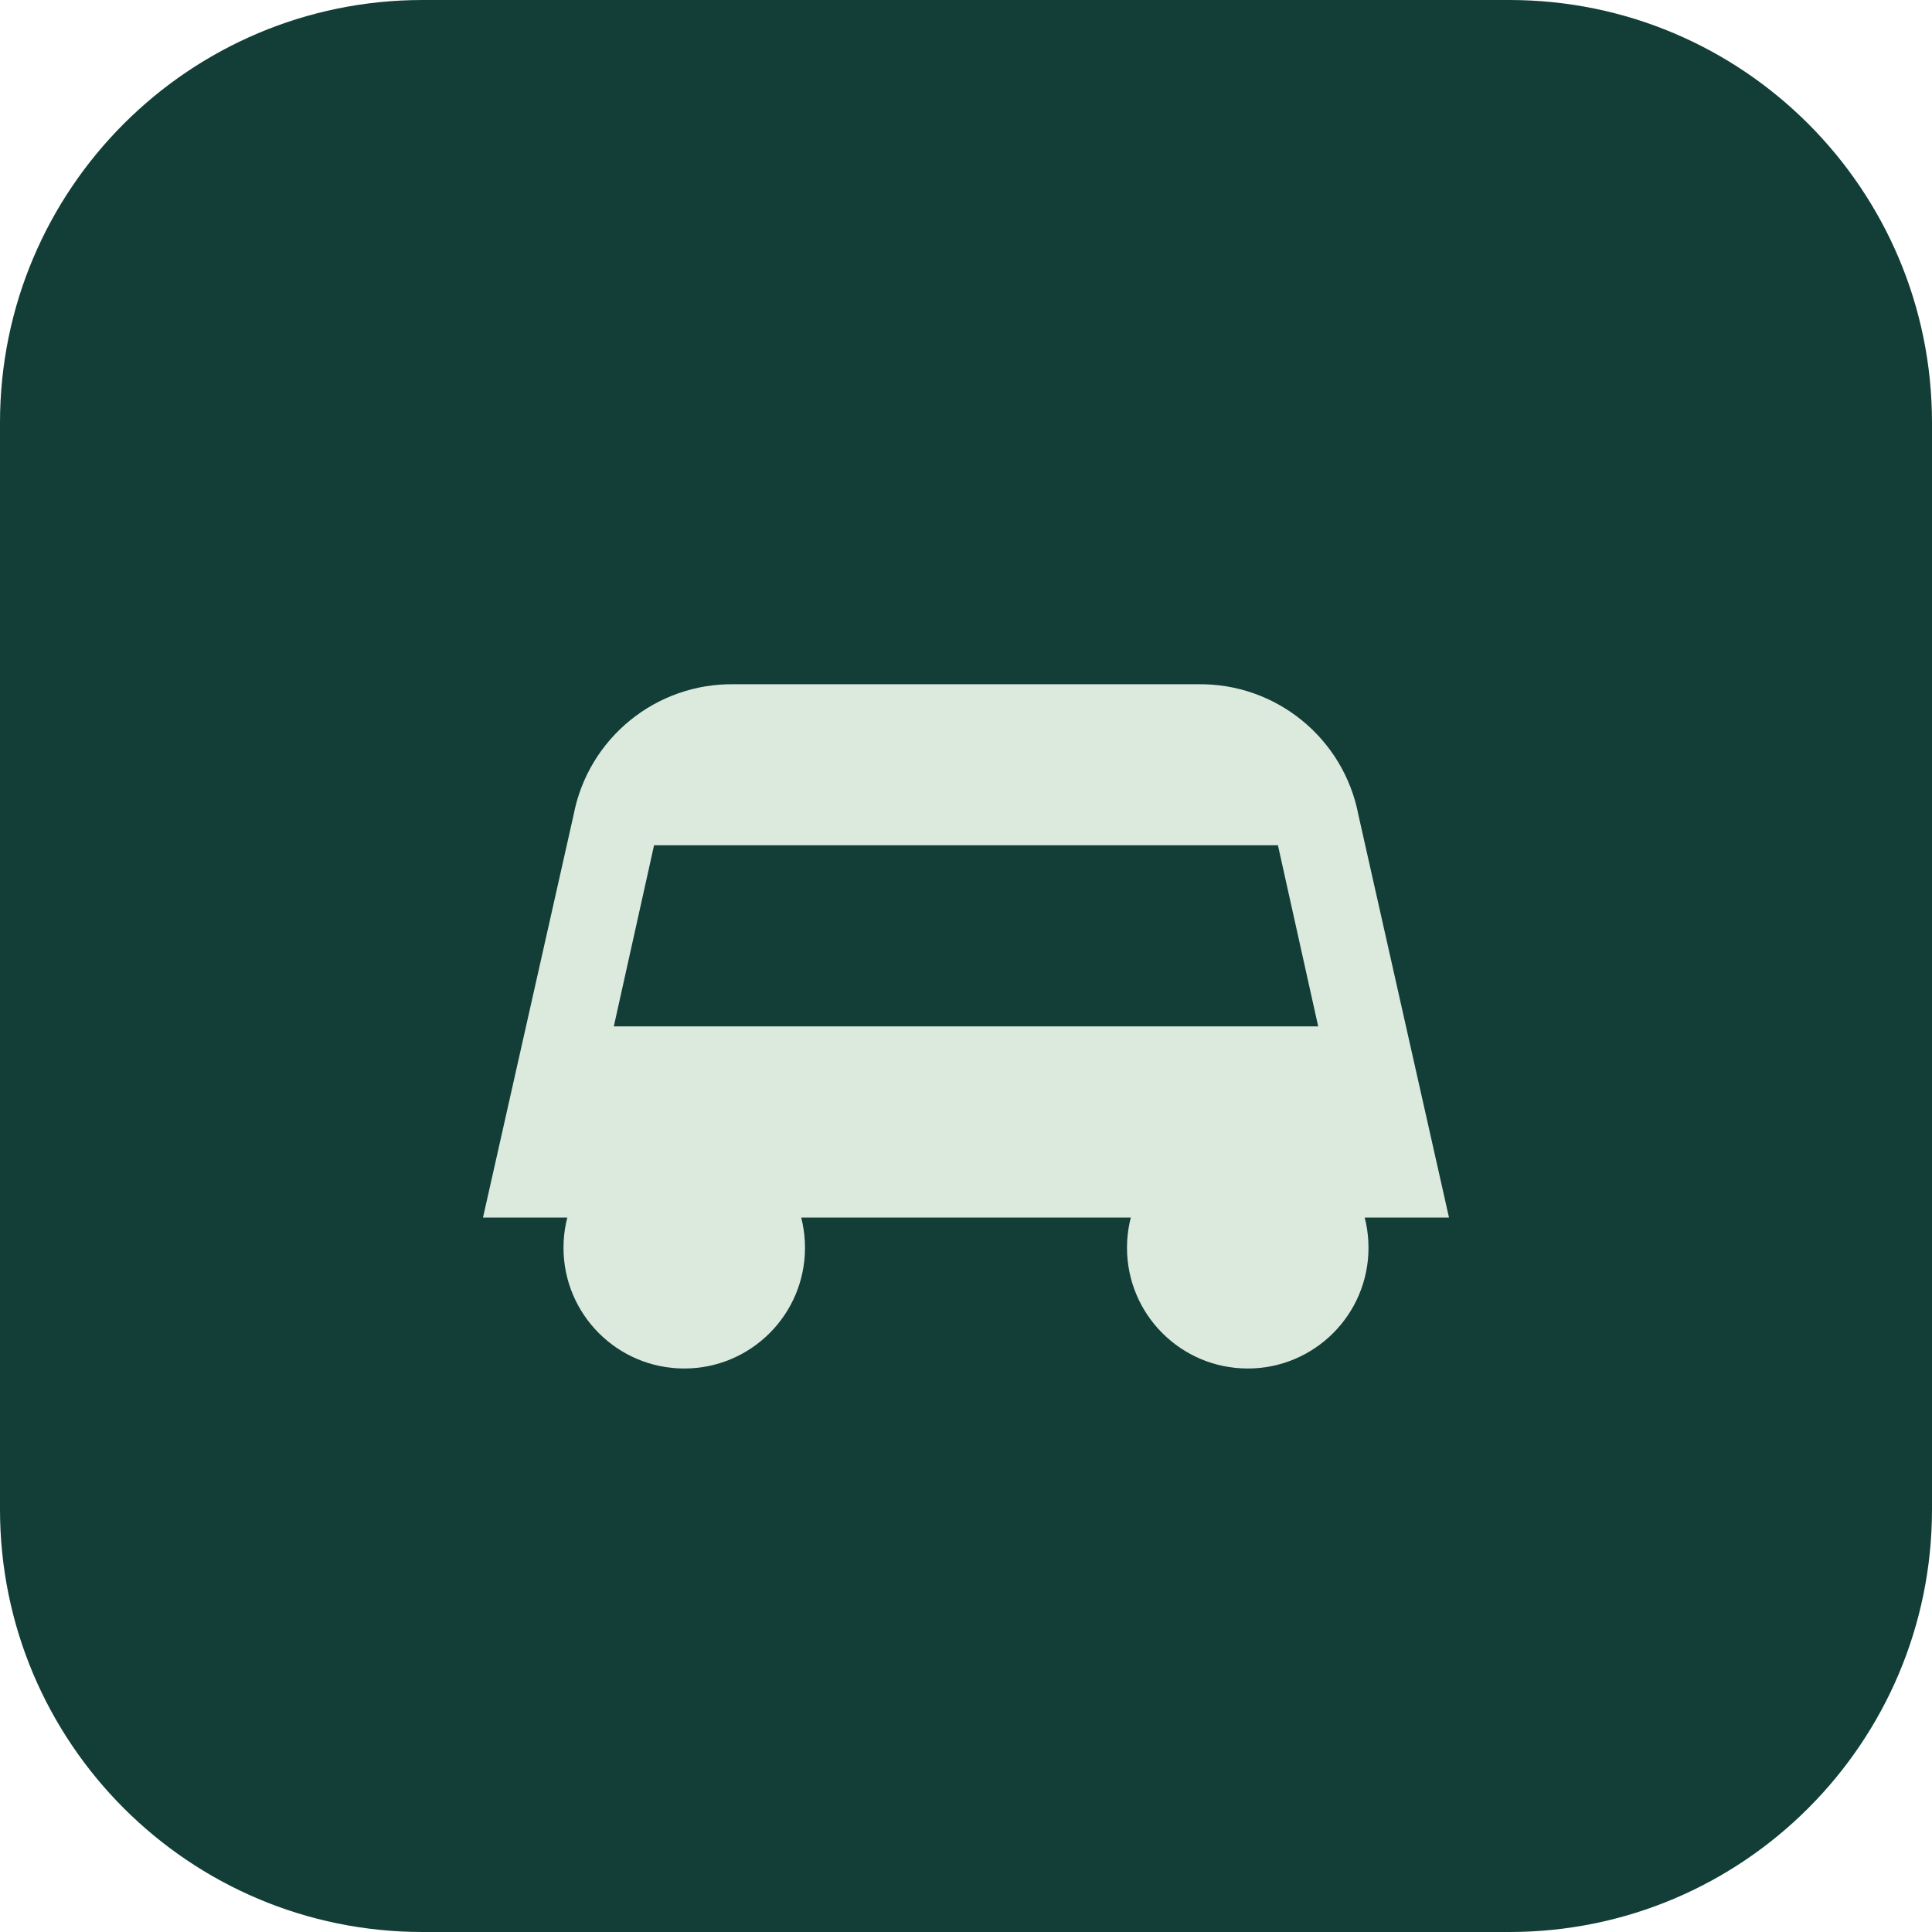
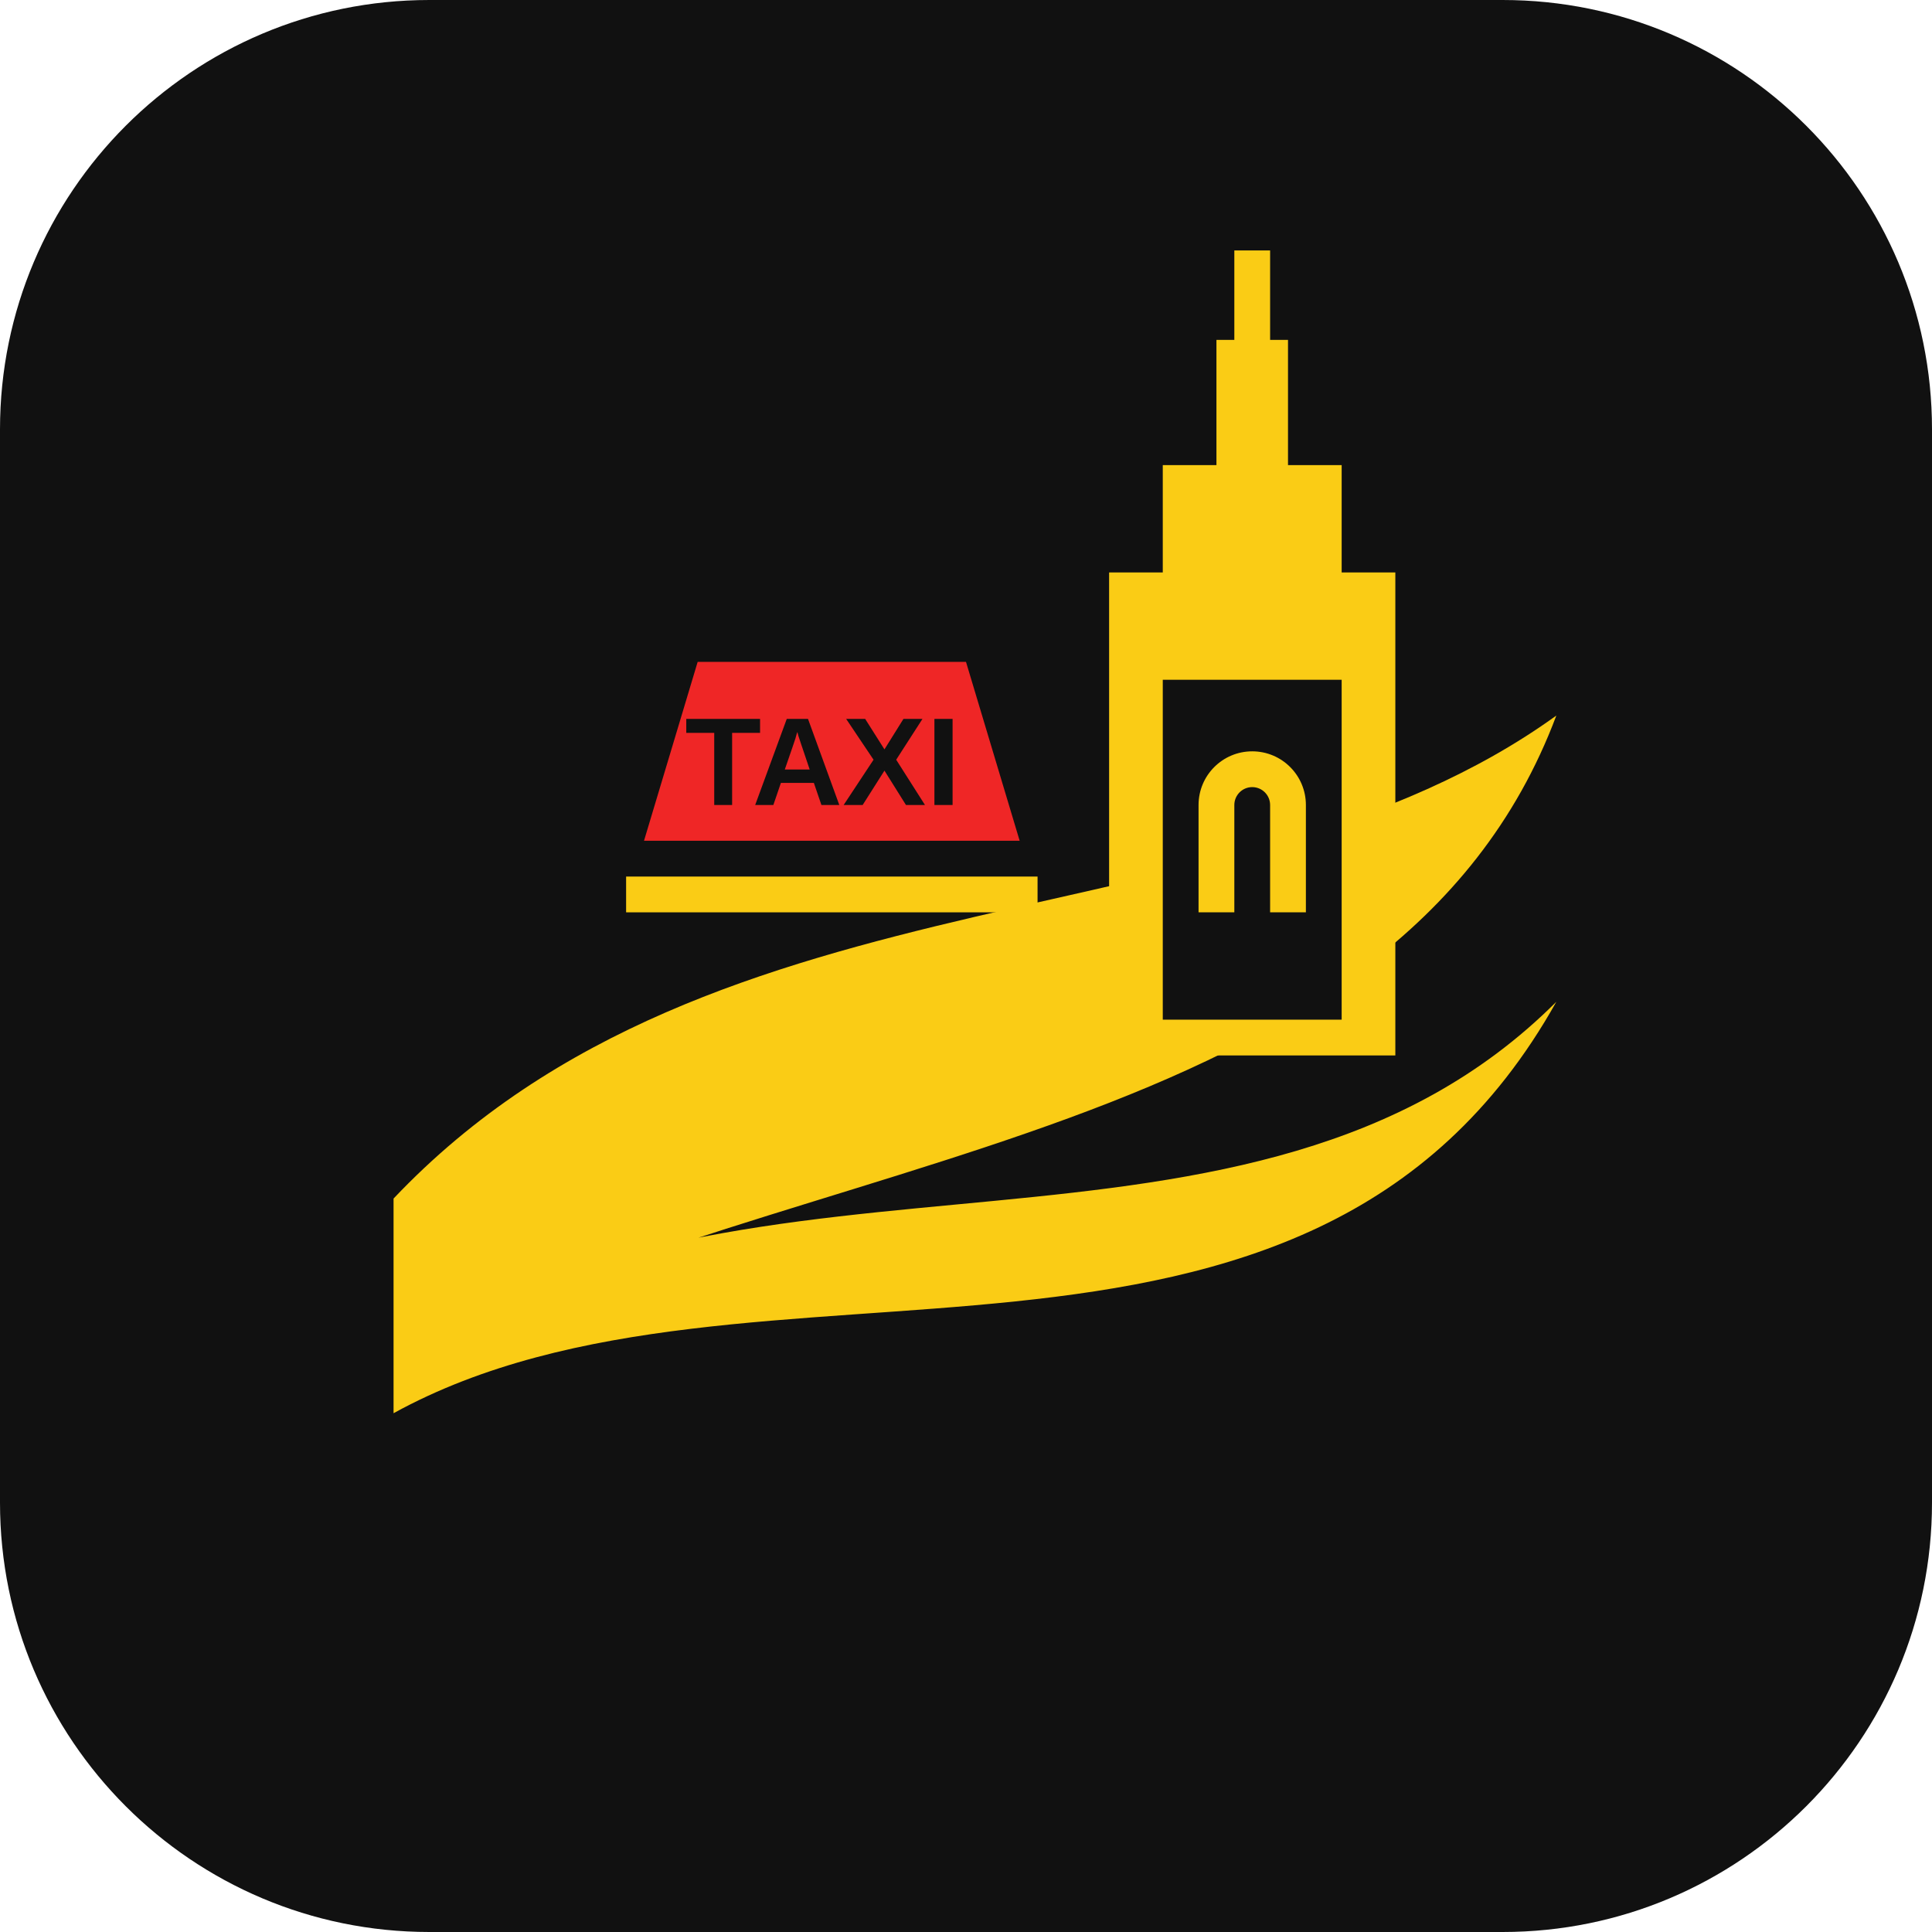
- <svg xmlns="http://www.w3.org/2000/svg" viewBox="0 0 192 192">
-   <rect width="192" height="192" rx="42" fill="#123e37" />
-   <path d="M48 121h96l-9-40a16 16 0 0 0-16-13H73a16 16 0 0 0-16 13z" fill="#dceadd" />
-   <path d="M65 84h62l4 18H61z" fill="#123e37" />
-   <circle cx="68" cy="124" r="12" fill="#dceadd" />
-   <circle cx="124" cy="124" r="12" fill="#dceadd" />
+ <svg xmlns="http://www.w3.org/2000/svg" width="108" height="108" viewBox="0 0 108 108">
+   <rect width="108" height="108" rx="24" fill="#111111" />
+   <path fill="#facc15" d="M22 67C40 48 69 53 87 40C78 64 45 64 22 76C42 62 70 73 87 56C73 81 42 68 22 79Z" />
+   <path fill="#facc15" d="M62 32H78V59H62ZM65 26H75V32H65ZM68 19H72V26H68ZM69 14H71V21H69Z" />
+   <path fill="#111111" d="M65 38H75V57H65Z" />
+   <path fill="#facc15" d="M67 51V45A3 3 0 0 1 73 45V51H71V45A1 1 0 0 0 69 45V51Z" />
+   <path fill="#ef2626" d="M36 47L39 37H54L57 47Z" />
+   <path fill="#facc15" d="M35 49H58V51H35Z" />
+   <text x="46" y="45" font-size="7" text-anchor="middle" fill="#111" font-family="Arial" font-weight="bold">TAXI</text>
</svg>
